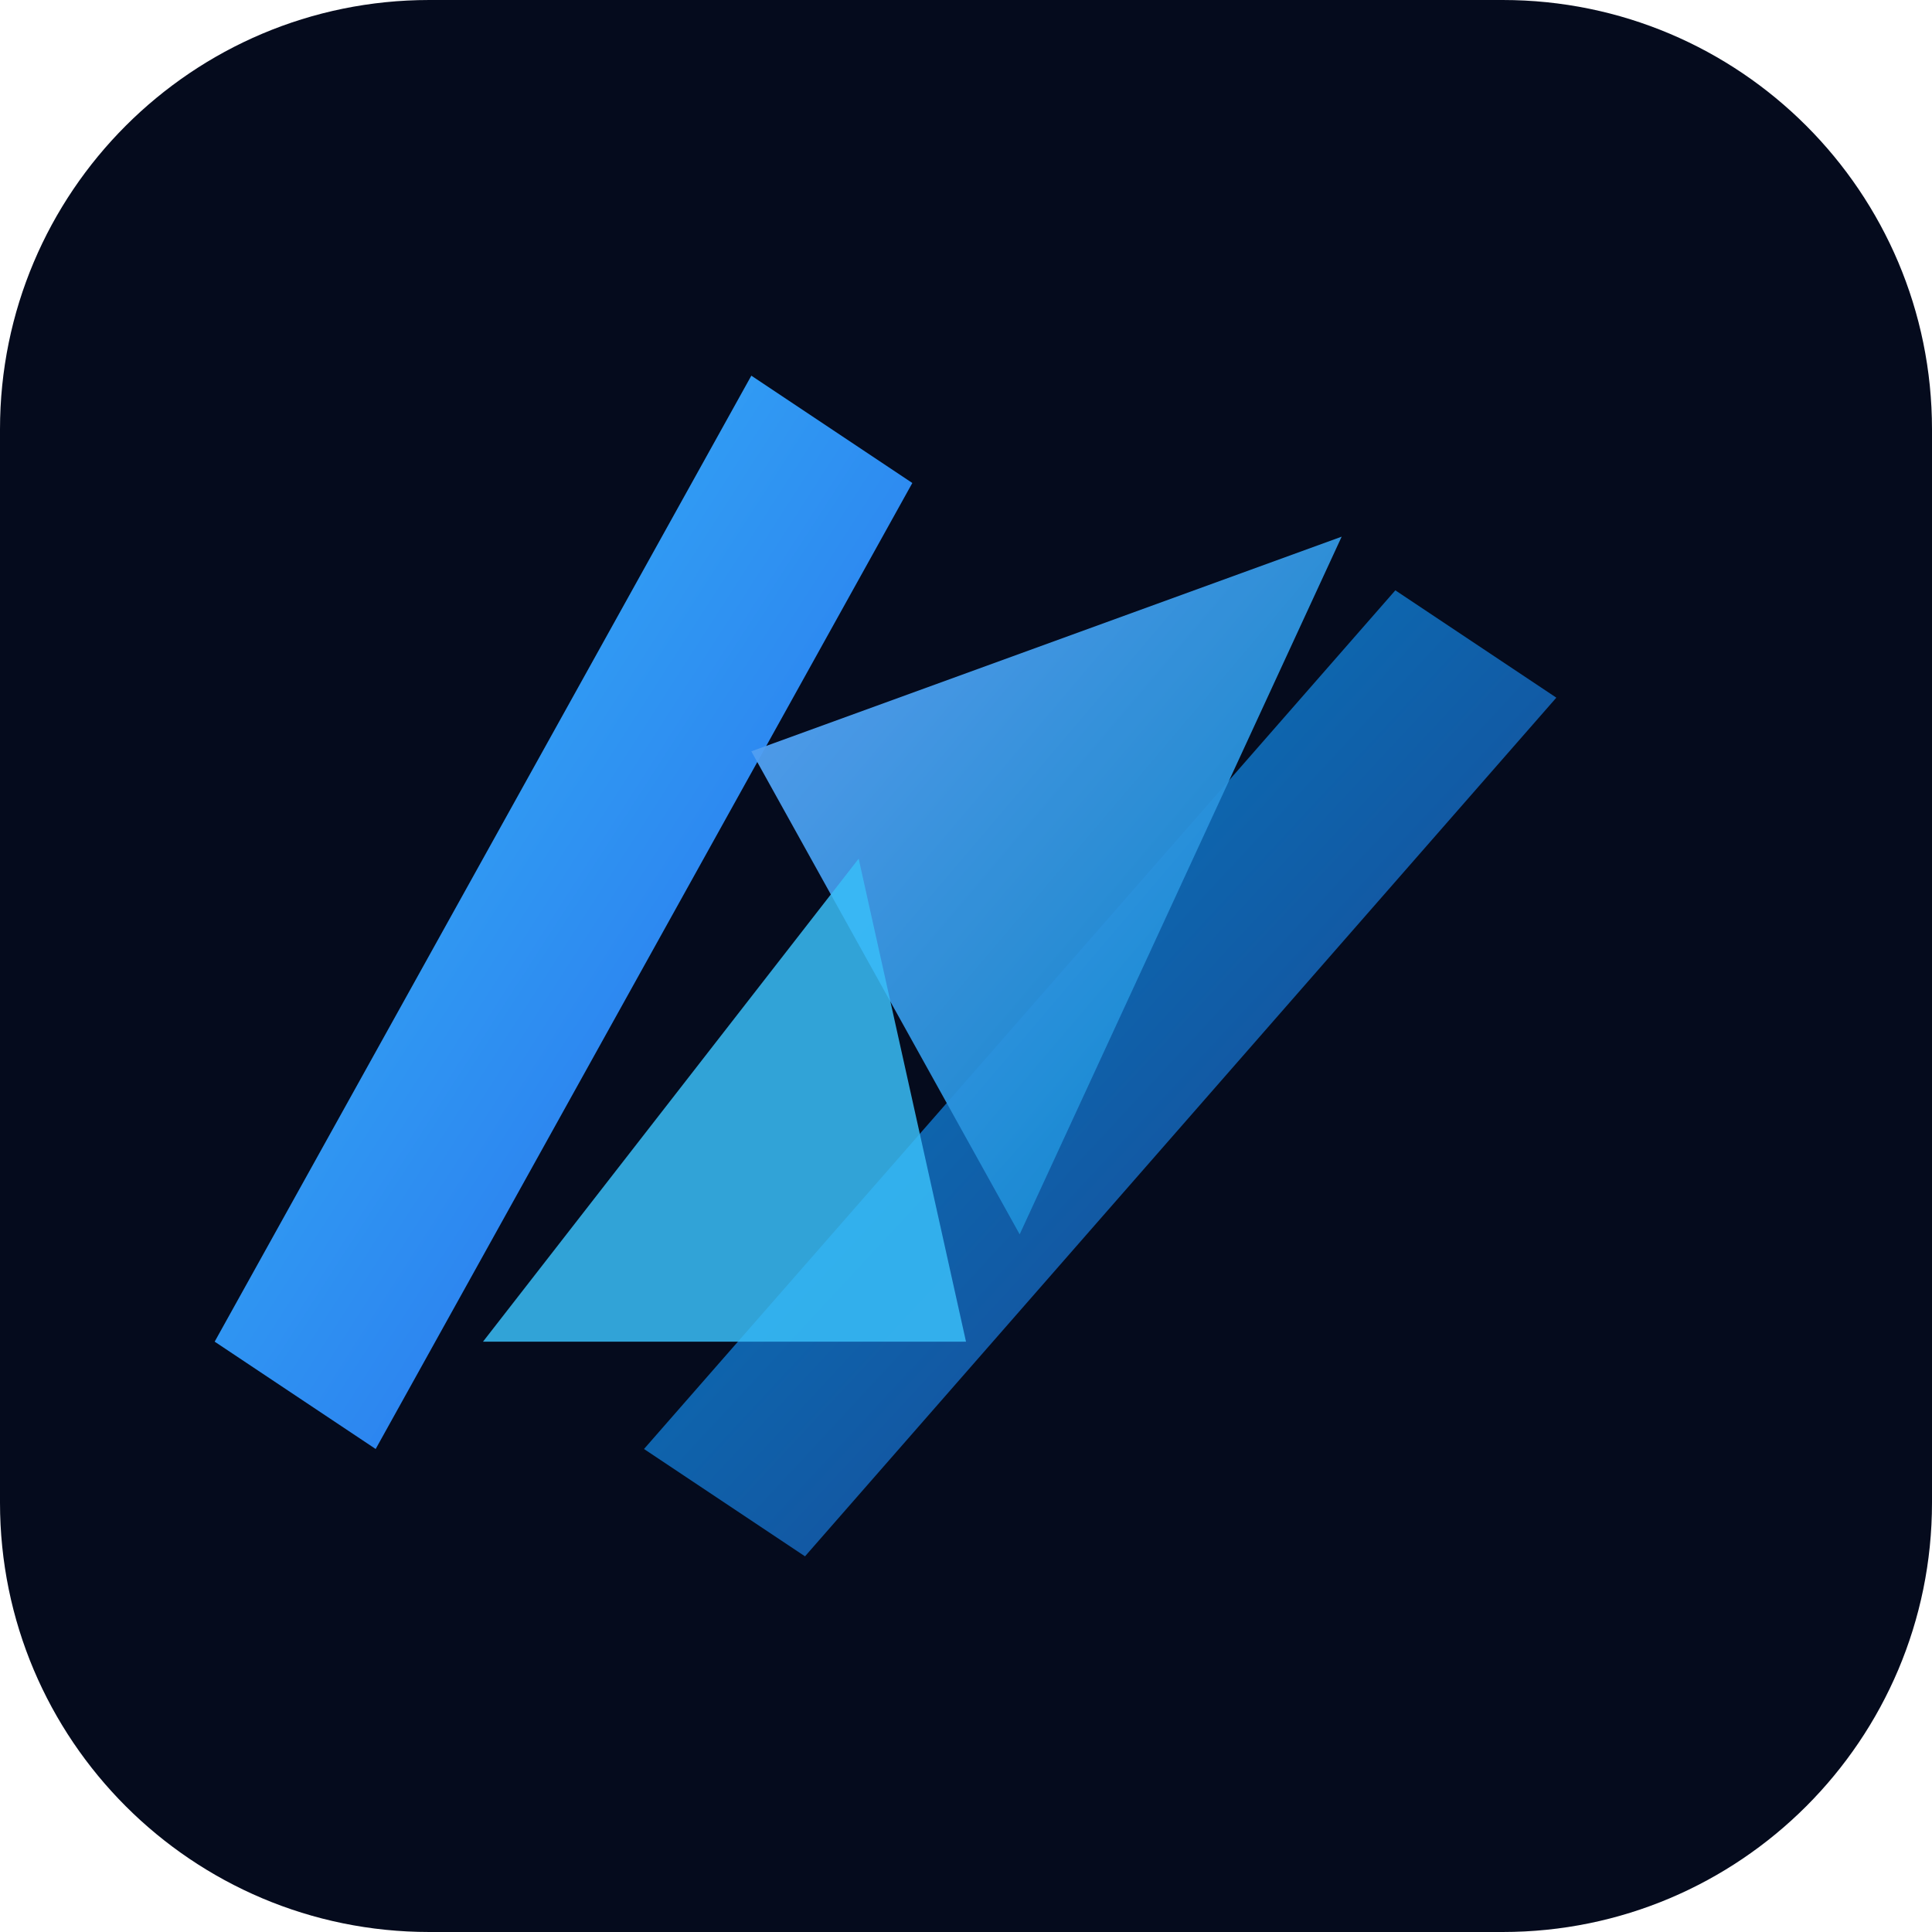
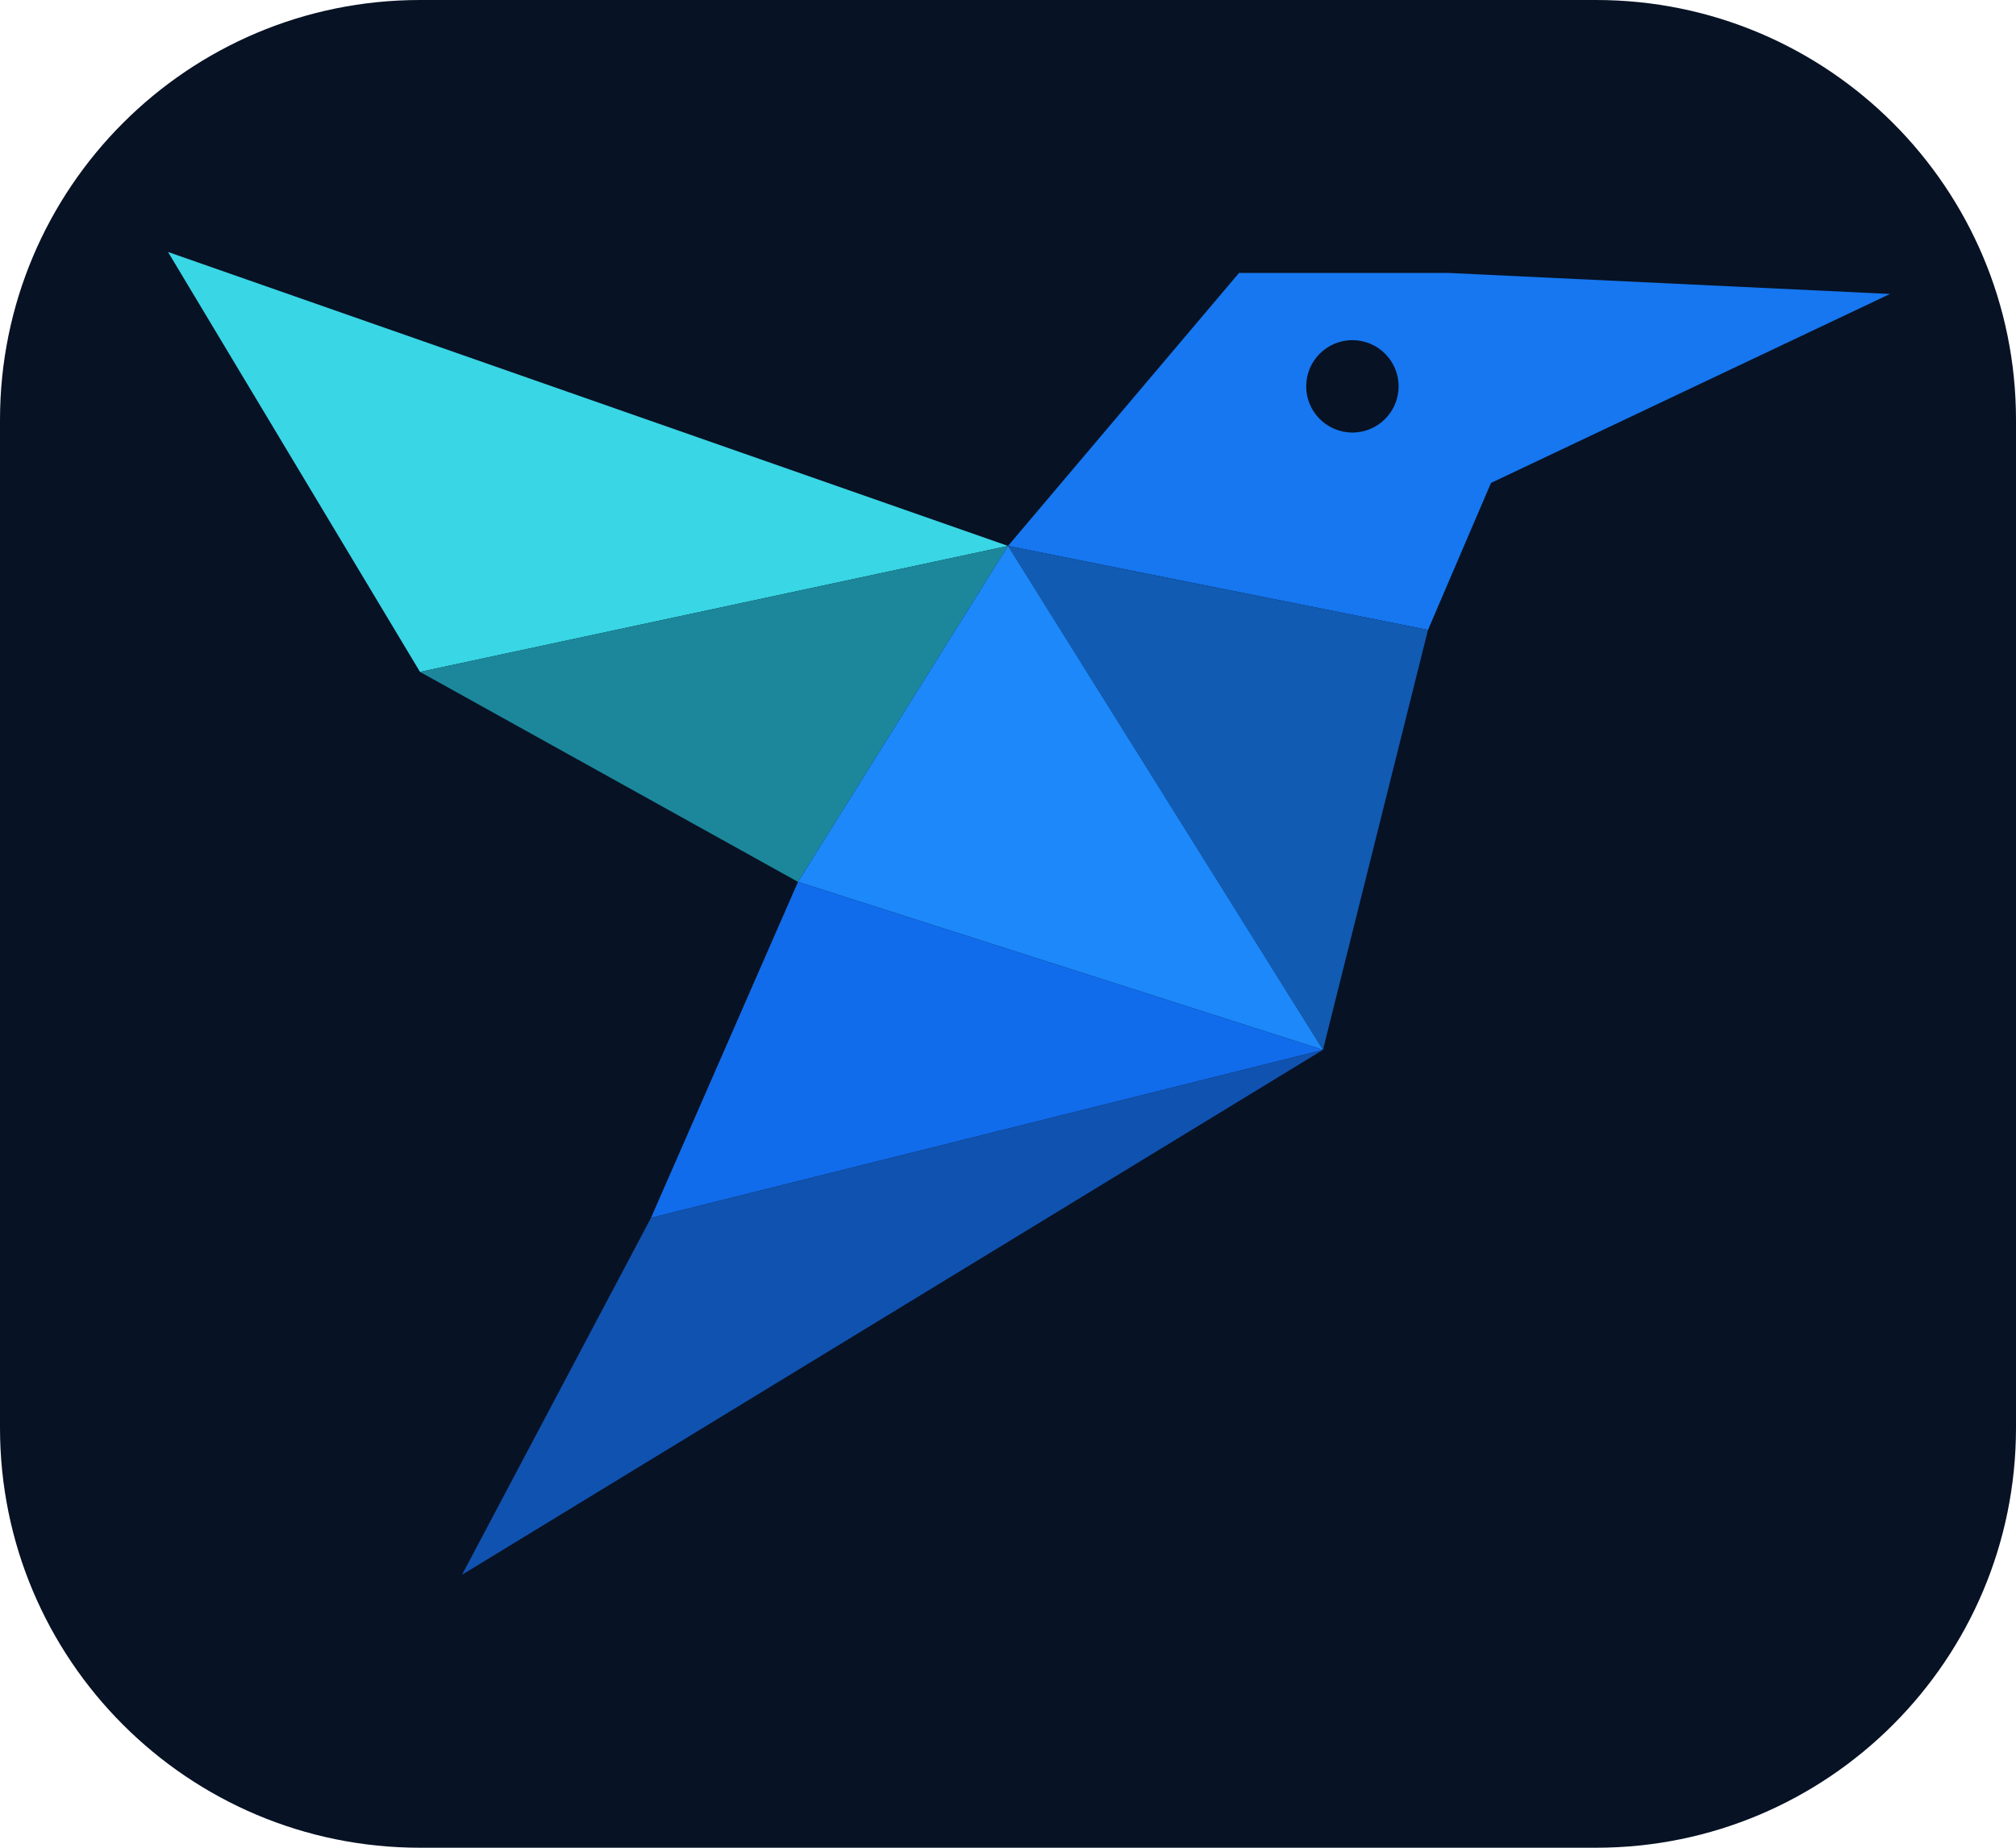
- <svg xmlns="http://www.w3.org/2000/svg" viewBox="0 0 36 36" fill="none">
-   <defs>
-     <linearGradient id="favGrad1" x1="0%" y1="0%" x2="100%" y2="100%">
-       <stop offset="0%" stop-color="#38bdf8" />
-       <stop offset="100%" stop-color="#2563eb" />
-     </linearGradient>
-     <linearGradient id="favGrad2" x1="0%" y1="0%" x2="100%" y2="100%">
-       <stop offset="0%" stop-color="#0284c7" />
-       <stop offset="100%" stop-color="#1e3a8a" />
-     </linearGradient>
-     <linearGradient id="favGrad3" x1="0%" y1="0%" x2="100%" y2="100%">
-       <stop offset="0%" stop-color="#60a5fa" />
-       <stop offset="100%" stop-color="#0284c7" />
-     </linearGradient>
-   </defs>
-   <rect width="36" height="36" rx="8" fill="#050b1d" />
-   <path d="M7 27L17 9L14 7L4 25L7 27Z" fill="url(#favGrad1)" />
-   <path d="M12 27L26 11L29 13L15 29L12 27Z" fill="url(#favGrad2)" />
-   <polygon points="14,14 25,10 19,23" fill="url(#favGrad3)" opacity="0.95" />
-   <polygon points="9,25 16,16 18,25" fill="#38bdf8" opacity="0.85" />
+ <svg xmlns="http://www.w3.org/2000/svg" viewBox="0 0 48 44" fill="none">
+   <rect width="48" height="44" rx="10" fill="#071224" />
+   <polygon points="4,6 24,13 10,16" fill="#39D6E5" />
+   <polygon points="10,16 24,13 19,21" fill="#1C879B" />
+   <polygon points="24,13 29.5,6.5 34.5,6.5 45,7 35.5,11.5 34,15" fill="#1677F0" />
+   <circle cx="32.2" cy="9.2" r="1.1" fill="#071224" />
+   <polygon points="24,13 34,15 31.5,25" fill="#115BB2" />
+   <polygon points="24,13 31.5,25 19,21" fill="#1C88FA" />
+   <polygon points="19,21 31.5,25 15.5,29" fill="#116CEB" />
+   <polygon points="15.5,29 31.5,25 11,37.5" fill="#1052B0" />
</svg>
